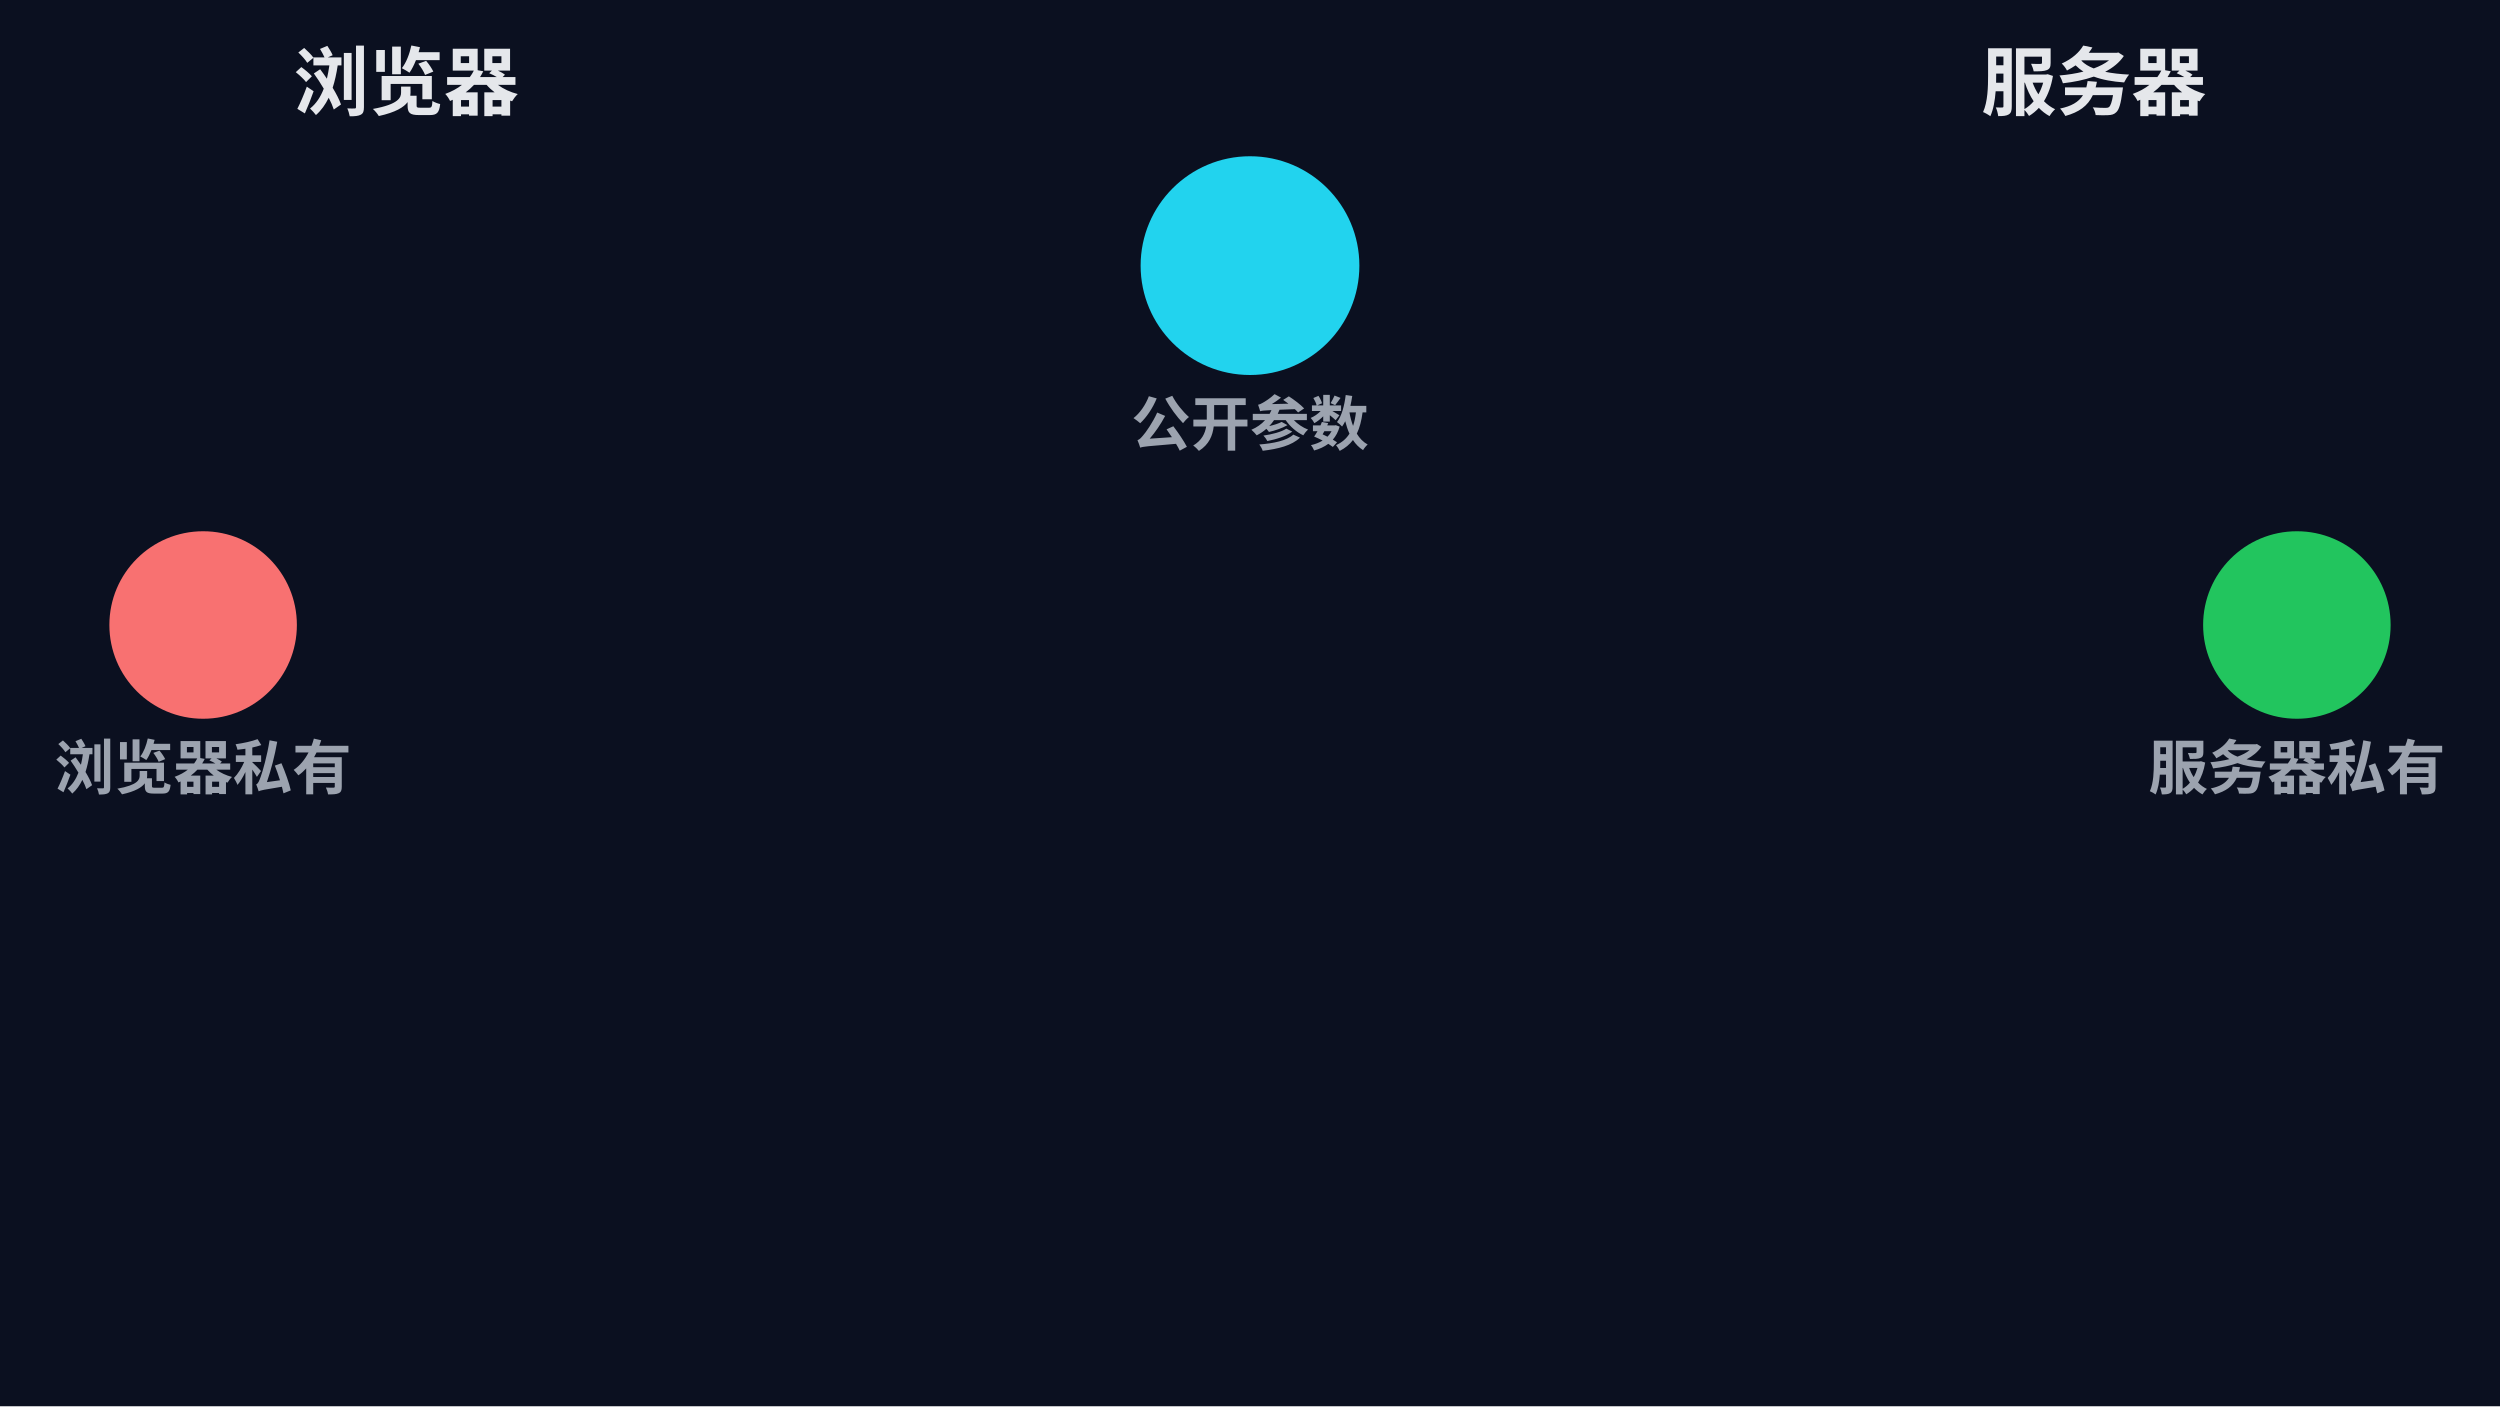
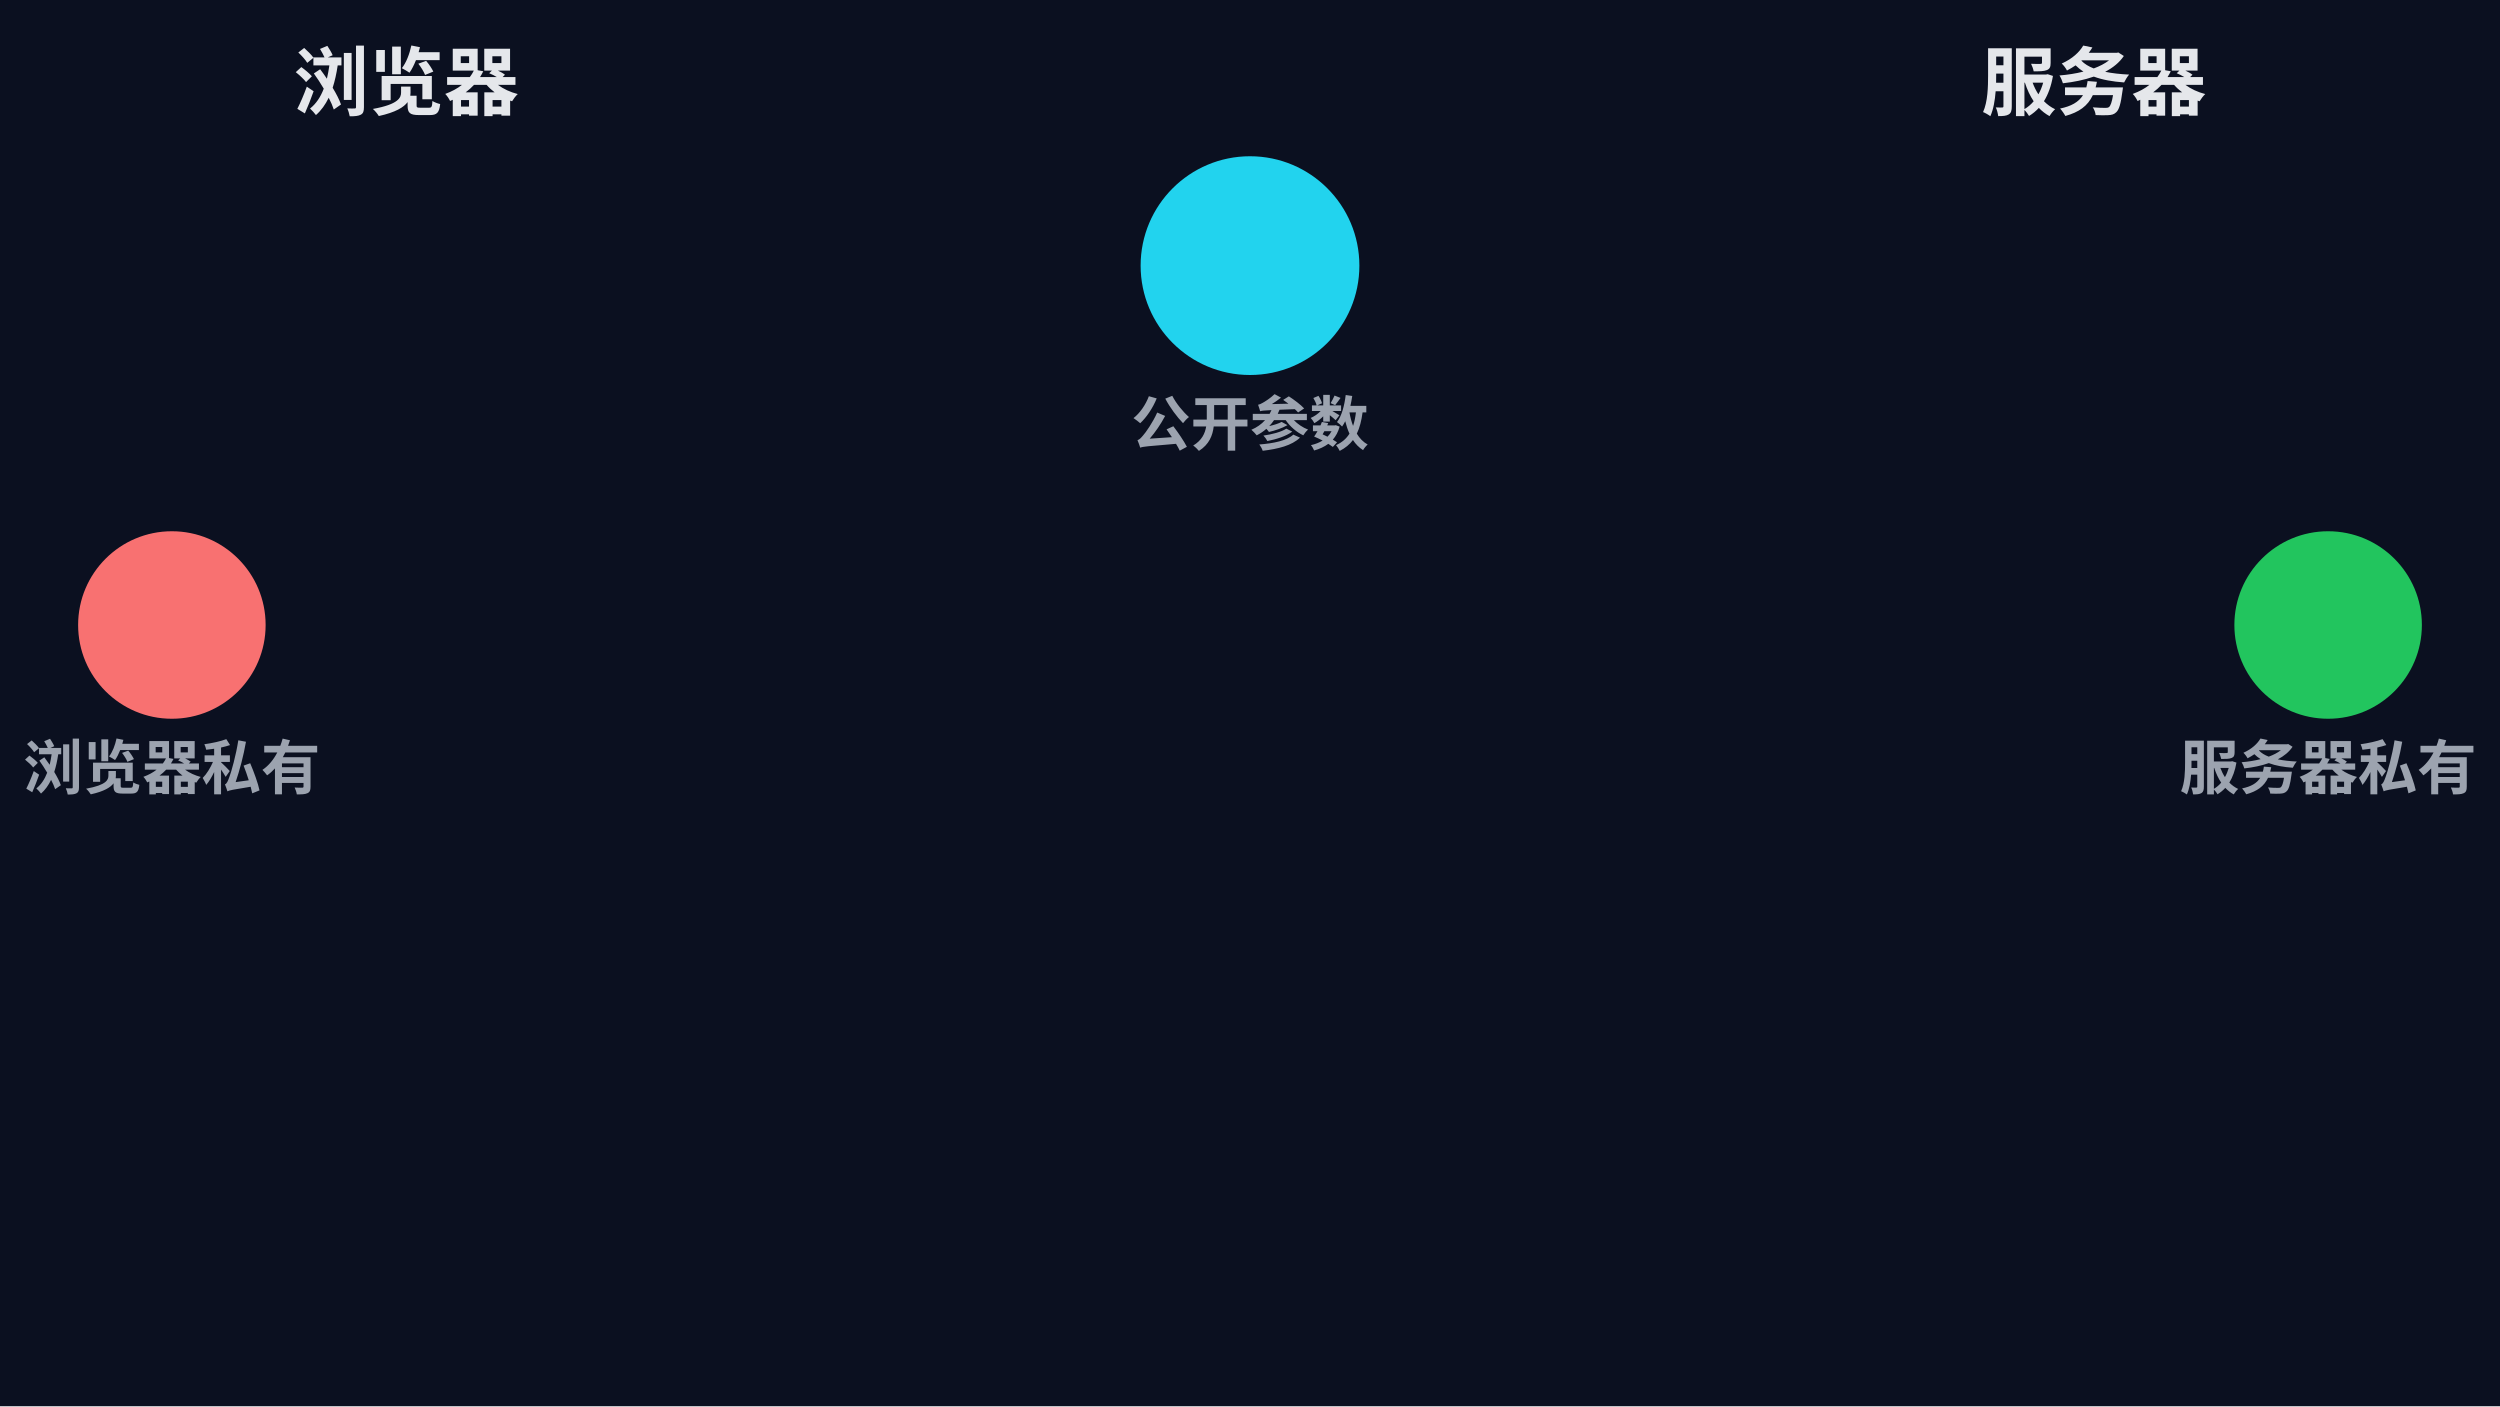
<svg xmlns="http://www.w3.org/2000/svg" viewBox="0 0 1600 900" width="1600" height="900">
  <rect width="1600" height="900" fill="#0B1020" />
  <defs>
    <marker id="ah" viewBox="0 0 10 10" refX="7" refY="5" markerWidth="5" markerHeight="5" orient="auto">
      <path d="M0 0 L10 5 L0 10z" fill="#9CA3AF" />
    </marker>
  </defs>
  <text x="260" y="70" text-anchor="middle" font-family="system-ui, -apple-system, 'PingFang SC', 'Noto Sans CJK SC', sans-serif" font-size="48" font-weight="600" fill="#E5E7EB">浏览器</text>
  <text x="1340" y="70" text-anchor="middle" font-family="system-ui, -apple-system, 'PingFang SC', 'Noto Sans CJK SC', sans-serif" font-size="48" font-weight="600" fill="#E5E7EB">服务器</text>
  <g id="shared-param">
    <circle id="param" cx="800" cy="170" r="70" fill="#22D3EE" />
    <text x="800" y="285" text-anchor="middle" font-family="system-ui, -apple-system, 'PingFang SC', 'Noto Sans CJK SC', sans-serif" font-size="38" font-weight="600" fill="#9CA3AF">公开参数</text>
  </g>
  <g id="left-secret">
-     <circle id="a-secret" cx="130" cy="400" r="60" fill="#F87171" />
-     <text x="130" y="505" text-anchor="middle" font-family="system-ui, -apple-system, 'PingFang SC', 'Noto Sans CJK SC', sans-serif" font-size="38" font-weight="600" fill="#9CA3AF">浏览器私有</text>
+     <circle id="a-secret" cx="110" cy="400" r="60" fill="#F87171" />
+     <text x="110" y="505" text-anchor="middle" font-family="system-ui, -apple-system, 'PingFang SC', 'Noto Sans CJK SC', sans-serif" font-size="38" font-weight="600" fill="#9CA3AF">浏览器私有</text>
  </g>
  <g id="right-secret">
-     <circle id="b-secret" cx="1470" cy="400" r="60" fill="#22C55E" />
-     <text x="1470" y="505" text-anchor="middle" font-family="system-ui, -apple-system, 'PingFang SC', 'Noto Sans CJK SC', sans-serif" font-size="38" font-weight="600" fill="#9CA3AF">服务器私有</text>
+     <circle id="b-secret" cx="1490" cy="400" r="60" fill="#22C55E" />
+     <text x="1490" y="505" text-anchor="middle" font-family="system-ui, -apple-system, 'PingFang SC', 'Noto Sans CJK SC', sans-serif" font-size="38" font-weight="600" fill="#9CA3AF">服务器私有</text>
  </g>
</svg>
